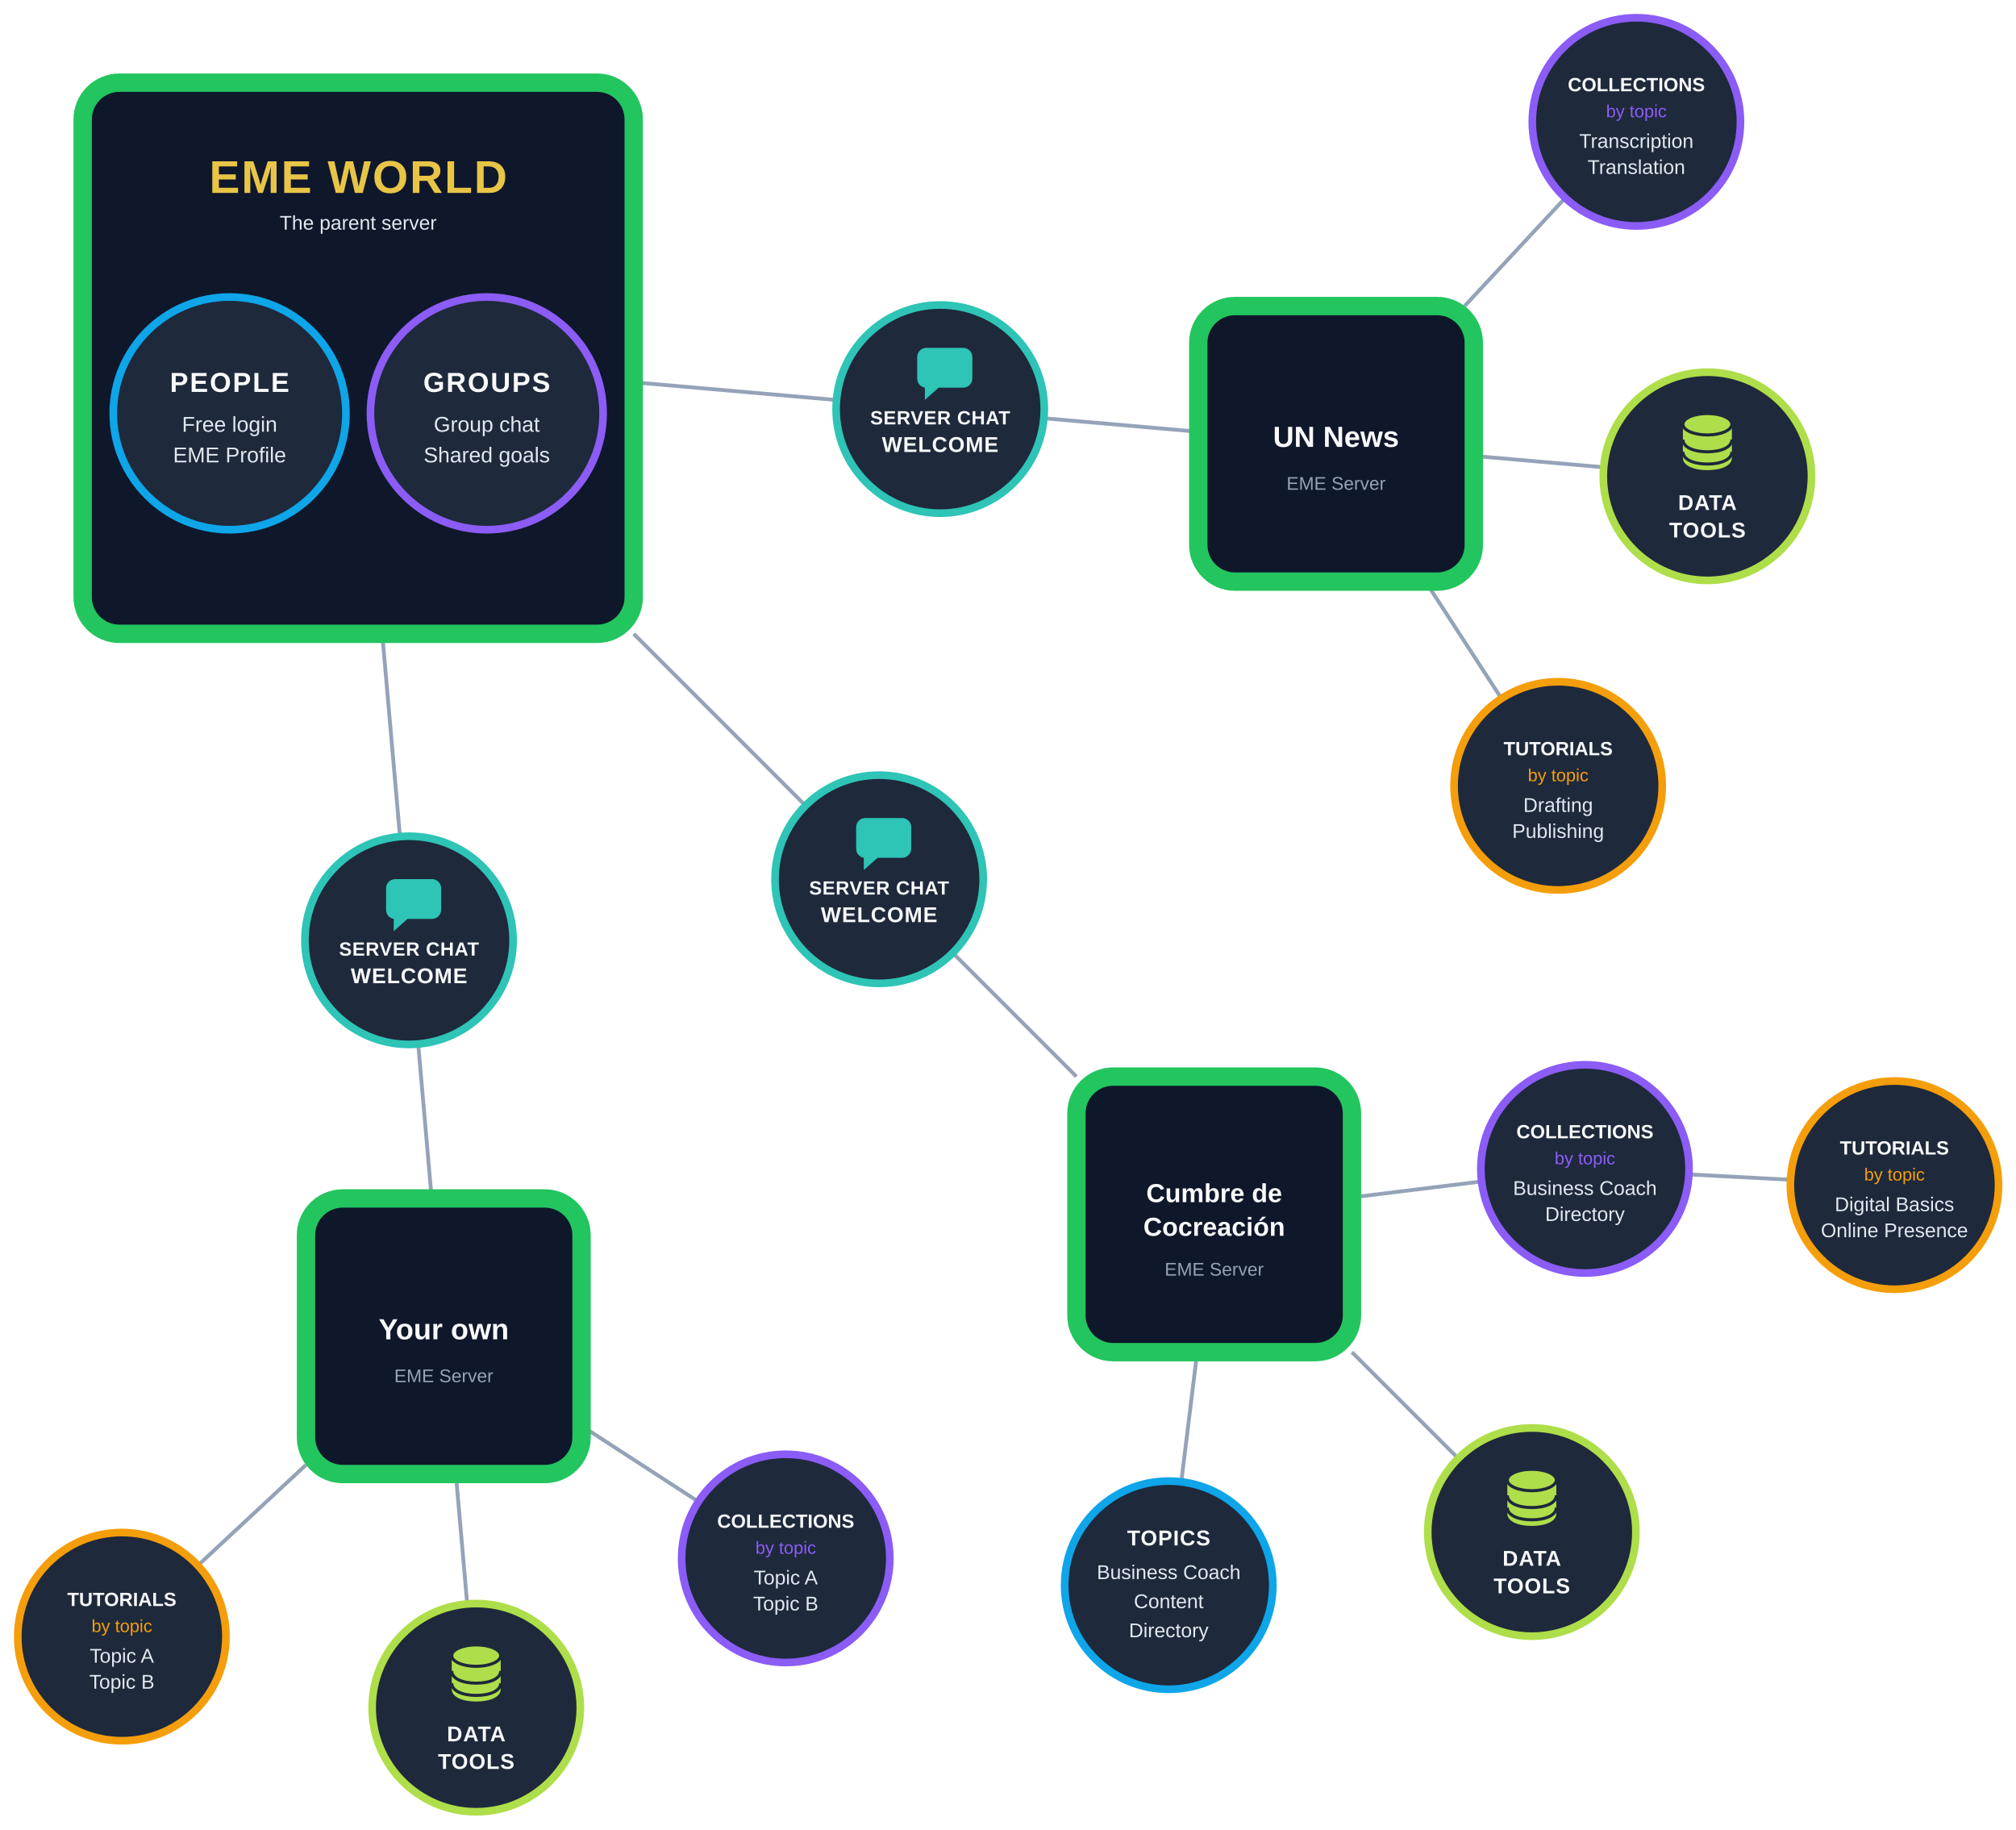
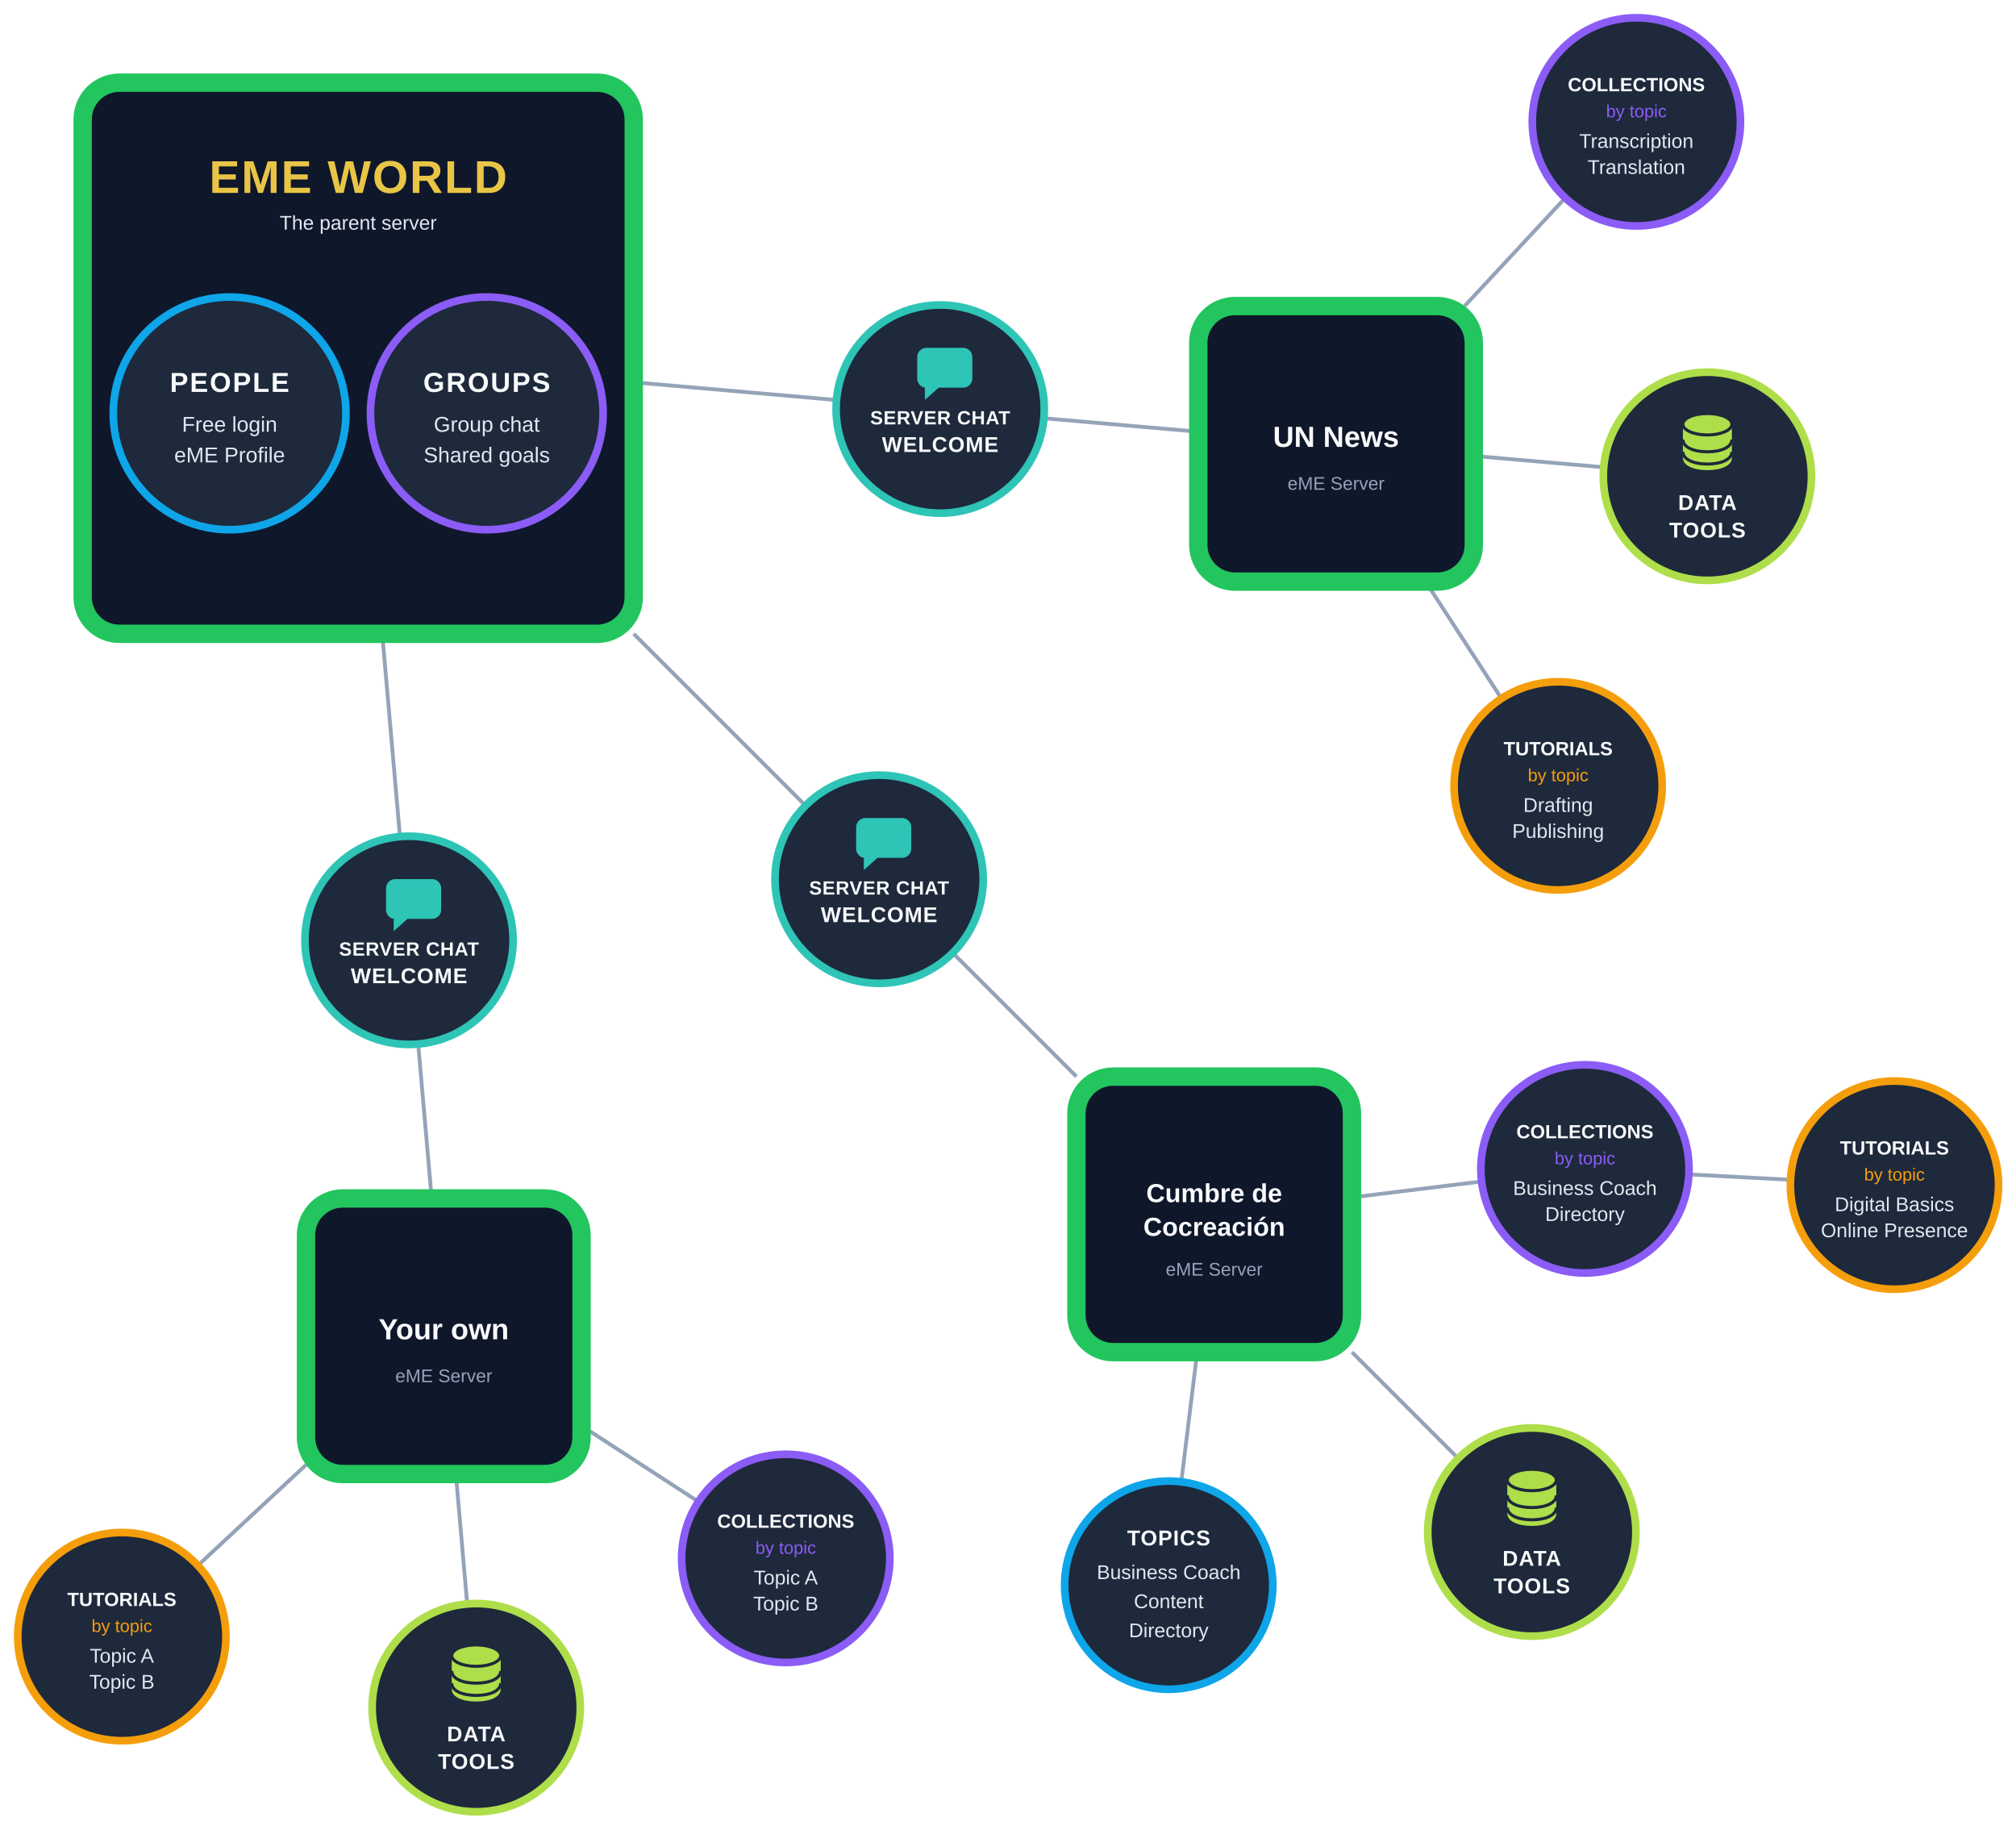
<svg xmlns="http://www.w3.org/2000/svg" viewBox="466 406 1317 1195" width="100%" role="img" aria-labelledby="t d" font-family="Arial, Helvetica, sans-serif">
  <style>
  .h { font-weight: 700; }
  .m { font-weight: 400; }
  .b { font-weight: 400; }
</style>
  <line x1="880.0" y1="655.7" x2="1012.5" y2="667.3" stroke="#94a3b8" stroke-width="2.5" />
  <line x1="1148.0" y1="679.2" x2="1248.8" y2="688.0" stroke="#94a3b8" stroke-width="2.5" />
  <line x1="1422.8" y1="605.9" x2="1488.6" y2="535.2" stroke="#94a3b8" stroke-width="2.5" />
  <line x1="1428.8" y1="703.8" x2="1513.6" y2="711.2" stroke="#94a3b8" stroke-width="2.5" />
  <line x1="1397.3" y1="785.9" x2="1446.9" y2="862.3" stroke="#94a3b8" stroke-width="2.5" />
  <line x1="880.0" y1="820.0" x2="992.2" y2="932.2" stroke="#94a3b8" stroke-width="2.5" />
  <line x1="1088.4" y1="1028.4" x2="1169.2" y2="1109.2" stroke="#94a3b8" stroke-width="2.5" />
  <line x1="1349.2" y1="1188.1" x2="1433.9" y2="1177.7" stroke="#94a3b8" stroke-width="2.5" />
  <line x1="1569.3" y1="1173.1" x2="1635.7" y2="1176.6" stroke="#94a3b8" stroke-width="2.5" />
  <line x1="1349.2" y1="1289.2" x2="1418.6" y2="1358.6" stroke="#94a3b8" stroke-width="2.5" />
  <line x1="1248.1" y1="1289.2" x2="1237.7" y2="1373.9" stroke="#94a3b8" stroke-width="2.5" />
  <line x1="715.7" y1="820.0" x2="727.3" y2="952.5" stroke="#94a3b8" stroke-width="2.5" />
  <line x1="739.2" y1="1088.0" x2="748.0" y2="1188.8" stroke="#94a3b8" stroke-width="2.5" />
  <line x1="845.9" y1="1337.3" x2="922.3" y2="1386.9" stroke="#94a3b8" stroke-width="2.5" />
  <line x1="763.8" y1="1368.8" x2="771.2" y2="1453.6" stroke="#94a3b8" stroke-width="2.5" />
  <line x1="665.9" y1="1362.8" x2="595.2" y2="1428.6" stroke="#94a3b8" stroke-width="2.5" />
  <g transform="translate(98.6 8.6)">
    <circle cx="981.6" cy="664.6" r="68" fill="#1e293b" stroke="#2EC4B6" stroke-width="5" />
    <path d="M966.6 624.6h30a6 6 0 0 1 6 6v14a6 6 0 0 1-6 6h-16l-9 8v-8a6 6 0 0 1-5-6v-14a6 6 0 0 1 6-6z" fill="#2EC4B6" />
    <text x="981.6" y="674.6" text-anchor="middle" class="h" fill="#f8fafc" font-size="12.5" letter-spacing="0.3">SERVER CHAT</text>
    <text x="981.6" y="692.6" text-anchor="middle" class="h" fill="#f8fafc" font-size="14" letter-spacing="0.5">WELCOME</text>
  </g>
  <g transform="translate(165.6 14.5)">
    <rect x="1083.2" y="591.4" width="180" height="180" rx="24" fill="#0f172a" stroke="#22c55e" stroke-width="12" />
    <text x="1173.2" y="683.4" text-anchor="middle" class="h" fill="#f8fafc" font-size="19">UN News</text>
-     <text x="1173.2" y="711.4" text-anchor="middle" class="m" fill="#94a3b8" font-size="12">EME Server</text>
+     <text x="1173.2" y="711.4" text-anchor="middle" class="m" fill="#94a3b8" font-size="12">eME Server</text>
  </g>
  <g transform="translate(216.5 -40.0)">
    <circle cx="1318.5" cy="525.6" r="68" fill="#1e293b" stroke="#8b5cf6" stroke-width="5" />
    <text x="1318.5" y="505.6" text-anchor="middle" class="h" fill="#f8fafc" font-size="12.5" letter-spacing="0">COLLECTIONS</text>
    <text x="1318.5" y="522.6" text-anchor="middle" class="m" fill="#8b5cf6" font-size="11.5">by topic</text>
    <text x="1318.5" y="542.6" text-anchor="middle" class="b" fill="#e2e8f0" font-size="13">Transcription</text>
    <text x="1318.5" y="559.6" text-anchor="middle" class="b" fill="#e2e8f0" font-size="13">Translation</text>
  </g>
  <g transform="translate(228.5 20.0)">
    <circle cx="1352.9" cy="697.1" r="68" fill="#1e293b" stroke="#AEDE4A" stroke-width="5" />
    <path d="M1336.9 663.1v22c0 5 7 8 16 8s16-3 16-8v-22" fill="#AEDE4A" />
    <ellipse cx="1352.9" cy="663.1" rx="16" ry="7" fill="#AEDE4A" stroke="#1e293b" stroke-width="2" />
    <path d="M1336.9 673.1c0 5 7 8 16 8s16-3 16-8M1336.9 681.1c0 5 7 8 16 8s16-3 16-8" fill="none" stroke="#1e293b" stroke-width="2" />
    <text x="1352.9" y="719.1" text-anchor="middle" class="h" fill="#f8fafc" font-size="14" letter-spacing="0.5">DATA</text>
    <text x="1352.9" y="737.1" text-anchor="middle" class="h" fill="#f8fafc" font-size="14" letter-spacing="0.5">TOOLS</text>
  </g>
  <g transform="translate(203.2 72.4)">
    <circle cx="1280.7" cy="846.9" r="68" fill="#1e293b" stroke="#f59e0b" stroke-width="5" />
    <text x="1280.7" y="826.9" text-anchor="middle" class="h" fill="#f8fafc" font-size="12.5" letter-spacing="0">TUTORIALS</text>
    <text x="1280.7" y="843.9" text-anchor="middle" class="m" fill="#f59e0b" font-size="11.5">by topic</text>
    <text x="1280.7" y="863.9" text-anchor="middle" class="b" fill="#e2e8f0" font-size="13">Drafting</text>
    <text x="1280.7" y="880.9" text-anchor="middle" class="b" fill="#e2e8f0" font-size="13">Publishing</text>
  </g>
  <g transform="translate(88.2 88.2)">
    <circle cx="952.1" cy="892.1" r="68" fill="#1e293b" stroke="#2EC4B6" stroke-width="5" />
    <path d="M937.1 852.1h30a6 6 0 0 1 6 6v14a6 6 0 0 1-6 6h-16l-9 8v-8a6 6 0 0 1-5-6v-14a6 6 0 0 1 6-6z" fill="#2EC4B6" />
    <text x="952.1" y="902.1" text-anchor="middle" class="h" fill="#f8fafc" font-size="12.5" letter-spacing="0.3">SERVER CHAT</text>
    <text x="952.1" y="920.1" text-anchor="middle" class="h" fill="#f8fafc" font-size="14" letter-spacing="0.5">WELCOME</text>
  </g>
  <g transform="translate(145.0 145.0)">
    <rect x="1024.2" y="964.2" width="180" height="180" rx="24" fill="#0f172a" stroke="#22c55e" stroke-width="12" />
    <text x="1114.2" y="1046.2" text-anchor="middle" class="h" fill="#f8fafc" font-size="17">Cumbre de</text>
    <text x="1114.2" y="1068.2" text-anchor="middle" class="h" fill="#f8fafc" font-size="17">Cocreación</text>
-     <text x="1114.2" y="1094.2" text-anchor="middle" class="m" fill="#94a3b8" font-size="12">EME Server</text>
+     <text x="1114.2" y="1094.2" text-anchor="middle" class="m" fill="#94a3b8" font-size="12">eME Server</text>
  </g>
  <g transform="translate(207.8 137.3)">
    <circle cx="1293.6" cy="1032.2" r="68" fill="#1e293b" stroke="#8b5cf6" stroke-width="5" />
    <text x="1293.6" y="1012.2" text-anchor="middle" class="h" fill="#f8fafc" font-size="12.5" letter-spacing="0">COLLECTIONS</text>
    <text x="1293.6" y="1029.2" text-anchor="middle" class="m" fill="#8b5cf6" font-size="11.5">by topic</text>
    <text x="1293.6" y="1049.2" text-anchor="middle" class="b" fill="#e2e8f0" font-size="13">Business Coach</text>
    <text x="1293.6" y="1066.2" text-anchor="middle" class="b" fill="#e2e8f0" font-size="13">Directory</text>
  </g>
  <g transform="translate(260.2 140.0)">
    <circle cx="1443.4" cy="1040.1" r="68" fill="#1e293b" stroke="#f59e0b" stroke-width="5" />
    <text x="1443.4" y="1020.1" text-anchor="middle" class="h" fill="#f8fafc" font-size="12.5" letter-spacing="0">TUTORIALS</text>
    <text x="1443.4" y="1037.1" text-anchor="middle" class="m" fill="#f59e0b" font-size="11.5">by topic</text>
    <text x="1443.4" y="1057.1" text-anchor="middle" class="b" fill="#e2e8f0" font-size="13">Digital Basics</text>
    <text x="1443.4" y="1074.1" text-anchor="middle" class="b" fill="#e2e8f0" font-size="13">Online Presence</text>
  </g>
  <g transform="translate(198.8 198.8)">
    <circle cx="1267.9" cy="1207.9" r="68" fill="#1e293b" stroke="#AEDE4A" stroke-width="5" />
    <path d="M1251.9 1173.9v22c0 5 7 8 16 8s16-3 16-8v-22" fill="#AEDE4A" />
    <ellipse cx="1267.9" cy="1173.9" rx="16" ry="7" fill="#AEDE4A" stroke="#1e293b" stroke-width="2" />
    <path d="M1251.9 1183.9c0 5 7 8 16 8s16-3 16-8M1251.9 1191.9c0 5 7 8 16 8s16-3 16-8" fill="none" stroke="#1e293b" stroke-width="2" />
    <text x="1267.9" y="1229.9" text-anchor="middle" class="h" fill="#f8fafc" font-size="14" letter-spacing="0.5">DATA</text>
    <text x="1267.9" y="1247.9" text-anchor="middle" class="h" fill="#f8fafc" font-size="14" letter-spacing="0.5">TOOLS</text>
  </g>
  <g transform="translate(137.3 207.8)">
    <circle cx="1092.2" cy="1233.6" r="68" fill="#1e293b" stroke="#0ea5e9" stroke-width="5" />
    <text x="1092.2" y="1207.6" text-anchor="middle" class="h" fill="#f8fafc" font-size="14" letter-spacing="0.5">TOPICS</text>
    <text x="1092.2" y="1229.6" text-anchor="middle" class="b" fill="#e2e8f0" font-size="13">Business Coach</text>
    <text x="1092.2" y="1248.6" text-anchor="middle" class="b" fill="#e2e8f0" font-size="13">Content</text>
    <text x="1092.2" y="1267.6" text-anchor="middle" class="b" fill="#e2e8f0" font-size="13">Directory</text>
  </g>
  <g transform="translate(8.6 98.6)">
    <circle cx="724.6" cy="921.6" r="68" fill="#1e293b" stroke="#2EC4B6" stroke-width="5" />
    <path d="M709.6 881.6h30a6 6 0 0 1 6 6v14a6 6 0 0 1-6 6h-16l-9 8v-8a6 6 0 0 1-5-6v-14a6 6 0 0 1 6-6z" fill="#2EC4B6" />
    <text x="724.6" y="931.6" text-anchor="middle" class="h" fill="#f8fafc" font-size="12.5" letter-spacing="0.3">SERVER CHAT</text>
    <text x="724.6" y="949.6" text-anchor="middle" class="h" fill="#f8fafc" font-size="14" letter-spacing="0.5">WELCOME</text>
  </g>
  <g transform="translate(14.5 165.6)">
    <rect x="651.4" y="1023.2" width="180" height="180" rx="24" fill="#0f172a" stroke="#22c55e" stroke-width="12" />
    <text x="741.4" y="1115.2" text-anchor="middle" class="h" fill="#f8fafc" font-size="19">Your own</text>
-     <text x="741.4" y="1143.2" text-anchor="middle" class="m" fill="#94a3b8" font-size="12">EME Server</text>
+     <text x="741.4" y="1143.2" text-anchor="middle" class="m" fill="#94a3b8" font-size="12">eME Server</text>
  </g>
  <g transform="translate(72.4 203.2)">
    <circle cx="906.9" cy="1220.7" r="68" fill="#1e293b" stroke="#8b5cf6" stroke-width="5" />
    <text x="906.9" y="1200.7" text-anchor="middle" class="h" fill="#f8fafc" font-size="12.5" letter-spacing="0">COLLECTIONS</text>
    <text x="906.9" y="1217.7" text-anchor="middle" class="m" fill="#8b5cf6" font-size="11.5">by topic</text>
    <text x="906.9" y="1237.7" text-anchor="middle" class="b" fill="#e2e8f0" font-size="13">Topic A</text>
    <text x="906.9" y="1254.7" text-anchor="middle" class="b" fill="#e2e8f0" font-size="13">Topic B</text>
  </g>
  <g transform="translate(20.0 228.5)">
    <circle cx="757.1" cy="1292.9" r="68" fill="#1e293b" stroke="#AEDE4A" stroke-width="5" />
    <path d="M741.1 1258.9v22c0 5 7 8 16 8s16-3 16-8v-22" fill="#AEDE4A" />
    <ellipse cx="757.1" cy="1258.9" rx="16" ry="7" fill="#AEDE4A" stroke="#1e293b" stroke-width="2" />
    <path d="M741.1 1268.9c0 5 7 8 16 8s16-3 16-8M741.1 1276.9c0 5 7 8 16 8s16-3 16-8" fill="none" stroke="#1e293b" stroke-width="2" />
    <text x="757.1" y="1314.9" text-anchor="middle" class="h" fill="#f8fafc" font-size="14" letter-spacing="0.5">DATA</text>
    <text x="757.1" y="1332.9" text-anchor="middle" class="h" fill="#f8fafc" font-size="14" letter-spacing="0.5">TOOLS</text>
  </g>
  <g transform="translate(-40.0 216.5)">
    <circle cx="585.6" cy="1258.5" r="68" fill="#1e293b" stroke="#f59e0b" stroke-width="5" />
    <text x="585.6" y="1238.5" text-anchor="middle" class="h" fill="#f8fafc" font-size="12.5" letter-spacing="0">TUTORIALS</text>
    <text x="585.6" y="1255.5" text-anchor="middle" class="m" fill="#f59e0b" font-size="11.5">by topic</text>
    <text x="585.6" y="1275.5" text-anchor="middle" class="b" fill="#e2e8f0" font-size="13">Topic A</text>
    <text x="585.6" y="1292.5" text-anchor="middle" class="b" fill="#e2e8f0" font-size="13">Topic B</text>
  </g>
  <rect x="520" y="460" width="360" height="360" rx="24" fill="#0f172a" stroke="#22c55e" stroke-width="12" />
  <text x="700.0" y="532.0" text-anchor="middle" class="h" fill="#E8C547" font-size="30" letter-spacing="1">EME WORLD</text>
  <text x="700.0" y="556.0" text-anchor="middle" class="m" fill="#e2e8f0" font-size="13">The parent server</text>
  <circle cx="616" cy="676" r="76" fill="#1e293b" stroke="#0ea5e9" stroke-width="5" />
  <text x="616.0" y="662.0" text-anchor="middle" class="h" fill="#f8fafc" font-size="18" letter-spacing="1">PEOPLE</text>
  <text x="616.0" y="688.0" text-anchor="middle" class="b" fill="#e2e8f0" font-size="14">Free login</text>
-   <text x="616.0" y="708.0" text-anchor="middle" class="b" fill="#e2e8f0" font-size="14">EME Profile</text>
+   <text x="616.0" y="708.0" text-anchor="middle" class="b" fill="#e2e8f0" font-size="14">eME Profile</text>
  <circle cx="784" cy="676" r="76" fill="#1e293b" stroke="#8b5cf6" stroke-width="5" />
  <text x="784.0" y="662.0" text-anchor="middle" class="h" fill="#f8fafc" font-size="18" letter-spacing="1">GROUPS</text>
  <text x="784.0" y="688.0" text-anchor="middle" class="b" fill="#e2e8f0" font-size="14">Group chat</text>
  <text x="784.0" y="708.0" text-anchor="middle" class="b" fill="#e2e8f0" font-size="14">Shared goals</text>
</svg>
